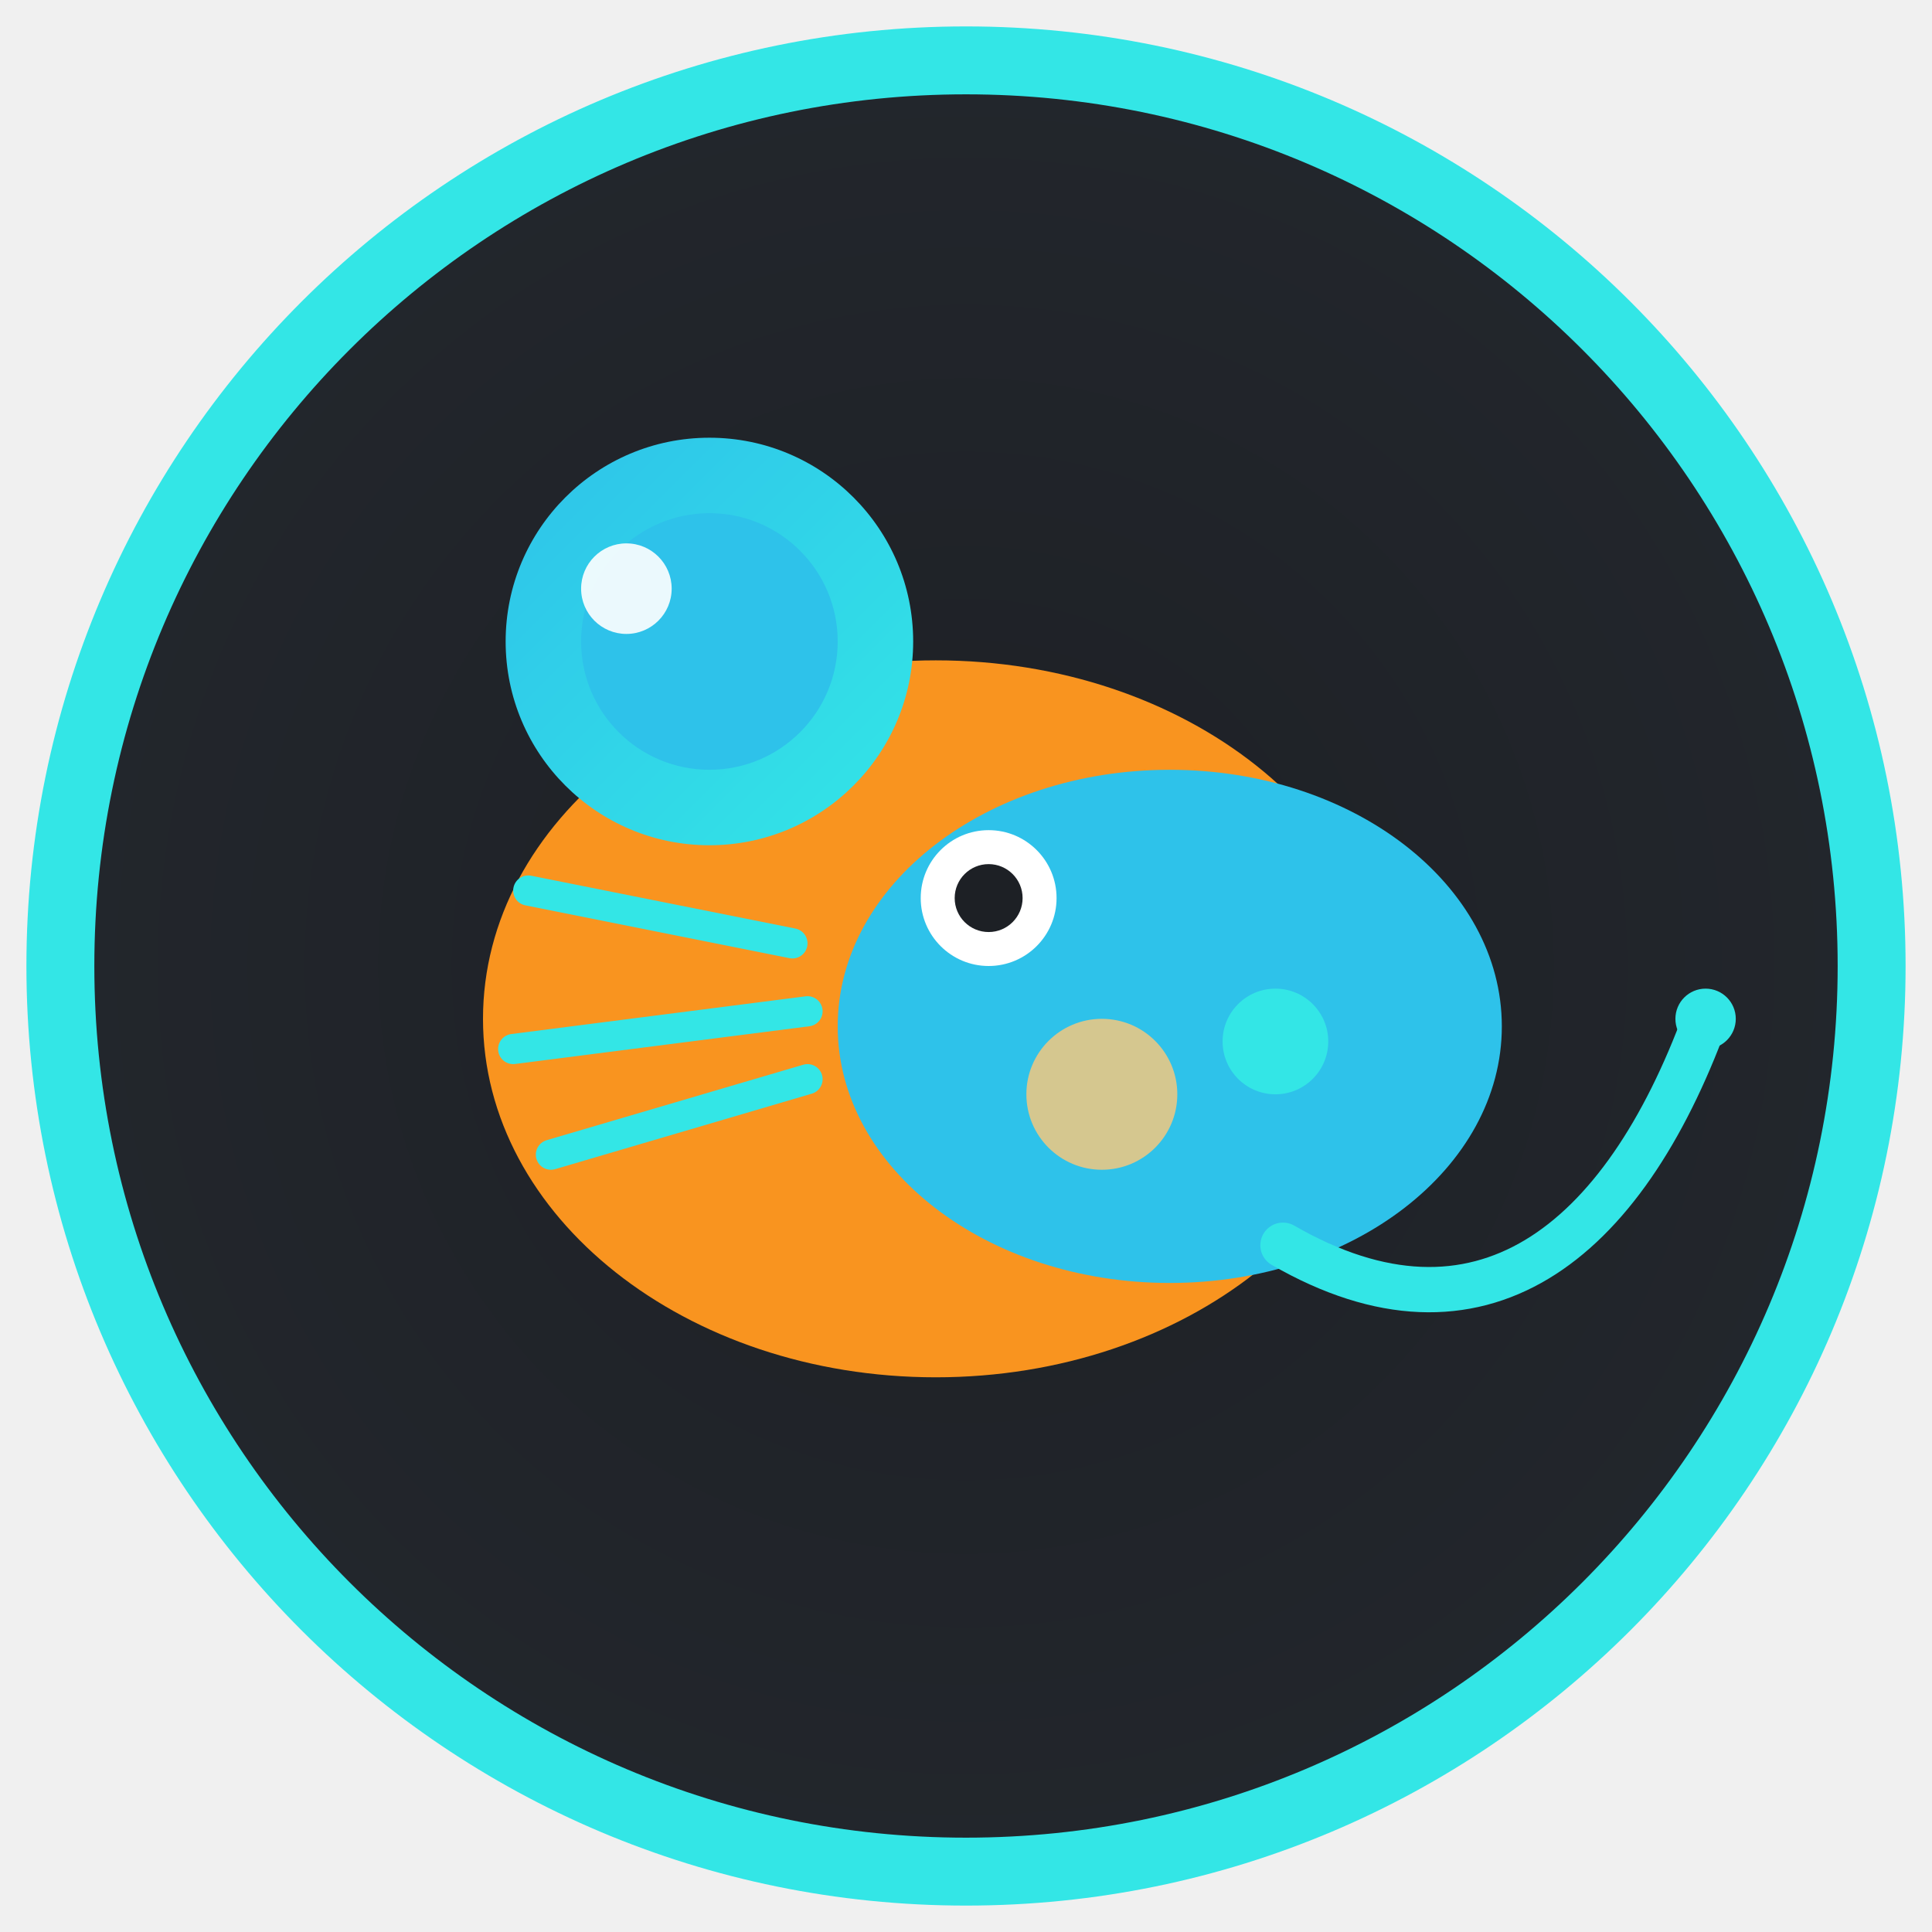
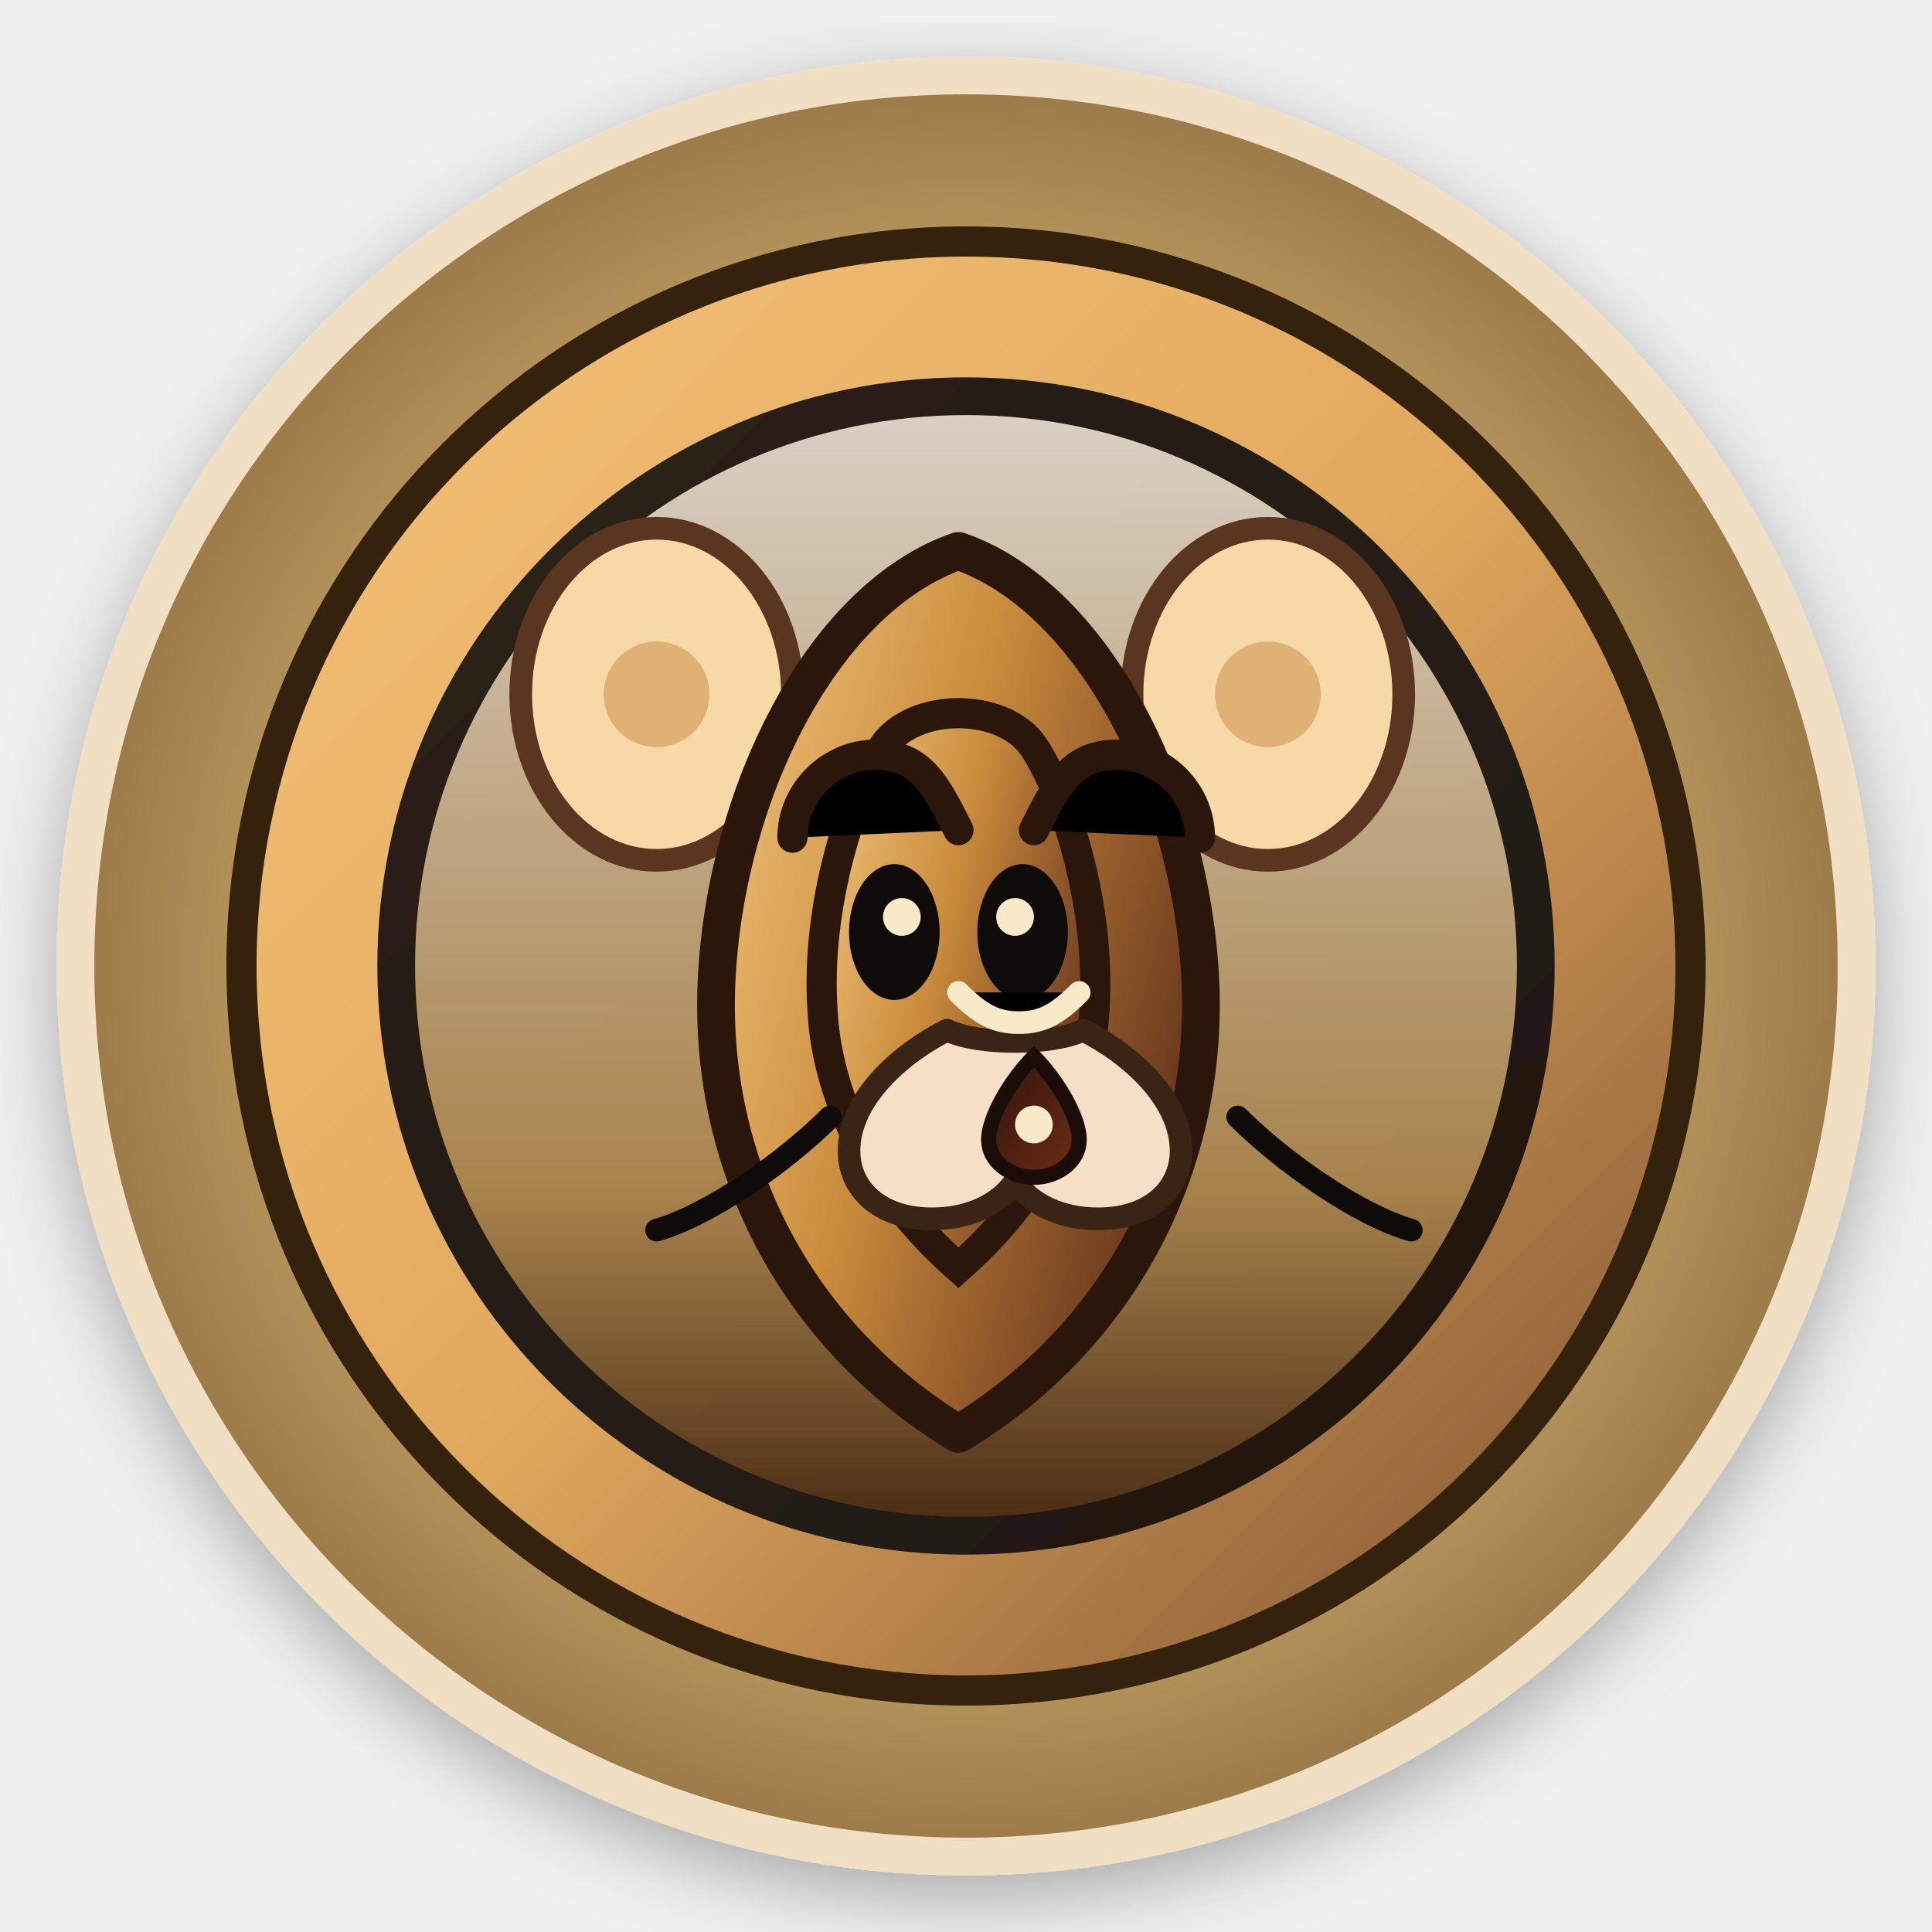
<svg xmlns="http://www.w3.org/2000/svg" viewBox="0 0 512 512" role="img" aria-labelledby="title desc">
  <defs>
-     <radialGradient id="bg" cx="50%" cy="50%" r="65%">
-       <stop offset="0%" stop-color="#1d2025" />
-       <stop offset="100%" stop-color="#24282e" />
+     <radialGradient id="ring" cx="50%" cy="50%" r="60%">
+       <stop offset="0%" stop-color="#f7e2c1" />
+       <stop offset="45%" stop-color="#d9b67b" />
+       <stop offset="100%" stop-color="#7b5a2b" />
    </radialGradient>
-     <linearGradient id="ear" x1="0" x2="1" y1="0" y2="1">
-       <stop offset="0%" stop-color="#2ec2ea" />
-       <stop offset="100%" stop-color="#33e6e6" />
+     <linearGradient id="inner" x1="0%" y1="0%" x2="100%" y2="100%">
+       <stop offset="0%" stop-color="#f6c37a" />
+       <stop offset="50%" stop-color="#e1a95e" />
+       <stop offset="100%" stop-color="#7a4d2f" />
    </linearGradient>
+     <linearGradient id="fur" x1="0%" y1="0%" x2="100%" y2="50%">
+       <stop offset="0%" stop-color="#f4c984" />
+       <stop offset="50%" stop-color="#cb8c3c" />
+       <stop offset="100%" stop-color="#6d3a1f" />
+     </linearGradient>
+     <linearGradient id="metal" x1="0%" y1="0%" x2="0%" y2="100%">
+       <stop offset="0%" stop-color="#f7ede0" stop-opacity="0.95" />
+       <stop offset="70%" stop-color="#c69b5a" stop-opacity="0.9" />
+       <stop offset="100%" stop-color="#543216" stop-opacity="0.95" />
+     </linearGradient>
+     <linearGradient id="nose" x1="0%" y1="0%" x2="100%" y2="100%">
+       <stop offset="0%" stop-color="#2d140c" />
+       <stop offset="100%" stop-color="#6f2d15" />
+     </linearGradient>
+     <filter id="shadow" x="-20%" y="-20%" width="140%" height="140%" color-interpolation-filters="sRGB">
+       <feDropShadow dx="0" dy="6" stdDeviation="10" flood-color="#0a0806" flood-opacity="0.3" />
+     </filter>
  </defs>
-   <circle cx="256" cy="256" r="240" fill="url(#bg)" stroke="#33e6e6" stroke-width="18" />
-   <ellipse cx="248" cy="270" rx="120" ry="95" fill="#f9941f" />
-   <circle cx="188" cy="170" r="54" fill="url(#ear)" />
-   <circle cx="188" cy="170" r="34" fill="#2ec2ea" />
-   <circle cx="166" cy="156" r="12" fill="#ffffff" opacity="0.9" />
-   <ellipse cx="310" cy="272" rx="88" ry="68" fill="#2ec2ea" />
-   <circle cx="338" cy="276" r="14" fill="#33e6e6" />
-   <circle cx="262" cy="238" r="18" fill="#ffffff" />
-   <circle cx="262" cy="238" r="9" fill="#1d2025" />
-   <circle cx="292" cy="290" r="20" fill="#ffc878" opacity="0.8" />
-   <path d="M340 330 C 392 360, 430 330, 452 270" fill="none" stroke="#33e6e6" stroke-width="12" stroke-linecap="round" />
-   <circle cx="452" cy="270" r="8" fill="#33e6e6" />
-   <path d="M210 250 L140 236" stroke="#33e6e6" stroke-width="8" stroke-linecap="round" />
-   <path d="M214 268 L136 278" stroke="#33e6e6" stroke-width="8" stroke-linecap="round" />
-   <path d="M214 286 L146 306" stroke="#33e6e6" stroke-width="8" stroke-linecap="round" />
+   <g filter="url(#shadow)">
+     <circle cx="256" cy="256" r="236" fill="url(#ring)" stroke="#f1dfc4" stroke-width="10" />
+     <circle cx="256" cy="256" r="192" fill="url(#inner)" stroke="#35210f" stroke-width="8" />
+     <circle cx="256" cy="256" r="156" fill="#0f0b0a" opacity="0.88" />
+     <circle cx="256" cy="256" r="146" fill="url(#metal)" opacity="0.9" />
+   </g>
+   <g transform="translate(126 120)">
+     <ellipse cx="48" cy="64" rx="36" ry="44" fill="#f7d9a7" stroke="#5a3520" stroke-width="6" />
+     <ellipse cx="210" cy="64" rx="36" ry="44" fill="#f7d9a7" stroke="#5a3520" stroke-width="6" />
+     <path d="M128 26C93 38 67 88 64 138c-3 50 21 96 64 122 43-26 67-72 64-122-3-50-29-100-64-112Z" fill="url(#fur)" stroke="#2b160c" stroke-width="10" stroke-linejoin="round" />
+     <path d="M108 78c-8 12-18 42-16 70 1 20 11 46 36 68 25-22 35-48 36-68 2-28-8-58-16-70-8-12-32-12-40 0Z" fill="url(#fur)" stroke="#2b160c" stroke-width="8" />
+     <path d="M125 153c-12 6-26 18-26 32 0 10 8 18 22 18 10 0 18-4 22-10 4 6 12 10 22 10 14 0 22-8 22-18 0-14-14-26-26-32-8 4-28 4-36 0Z" fill="#f5dfc6" stroke="#3a2415" stroke-width="6" stroke-linejoin="round" />
+     <ellipse cx="111" cy="127" rx="12" ry="18" fill="#0f0b0a" />
+     <ellipse cx="145" cy="127" rx="12" ry="18" fill="#0f0b0a" />
+     <circle cx="113" cy="123" r="5" fill="#f8e9c8" />
+     <circle cx="143" cy="123" r="5" fill="#f8e9c8" />
+     <path d="M128 143c6 6 10 8 16 8s10-2 16-8" stroke="#f8e9c8" stroke-width="6" stroke-linecap="round" />
+     <path d="M148 160c-6 6-12 16-12 22s6 10 12 10 12-4 12-10-6-16-12-22Z" fill="url(#nose)" stroke="#1a0d08" stroke-width="4" />
+     <circle cx="148" cy="178" r="5" fill="#f8e9c8" />
+     <path d="M94 176c-12 12-32 26-46 30" stroke="#0f0b0a" stroke-width="6" stroke-linecap="round" />
+     <path d="M202 176c12 12 32 26 46 30" stroke="#0f0b0a" stroke-width="6" stroke-linecap="round" />
+     <path d="M128 100c-6-12-10-20-22-20-12 0-22 10-22 22" stroke="#2b160c" stroke-width="8" stroke-linecap="round" />
+     <path d="M148 100c6-12 10-20 22-20 12 0 22 10 22 22" stroke="#2b160c" stroke-width="8" stroke-linecap="round" />
+     <circle cx="48" cy="64" r="14" fill="#dba868" opacity="0.8" />
+     <circle cx="210" cy="64" r="14" fill="#dba868" opacity="0.8" />
+   </g>
</svg>
